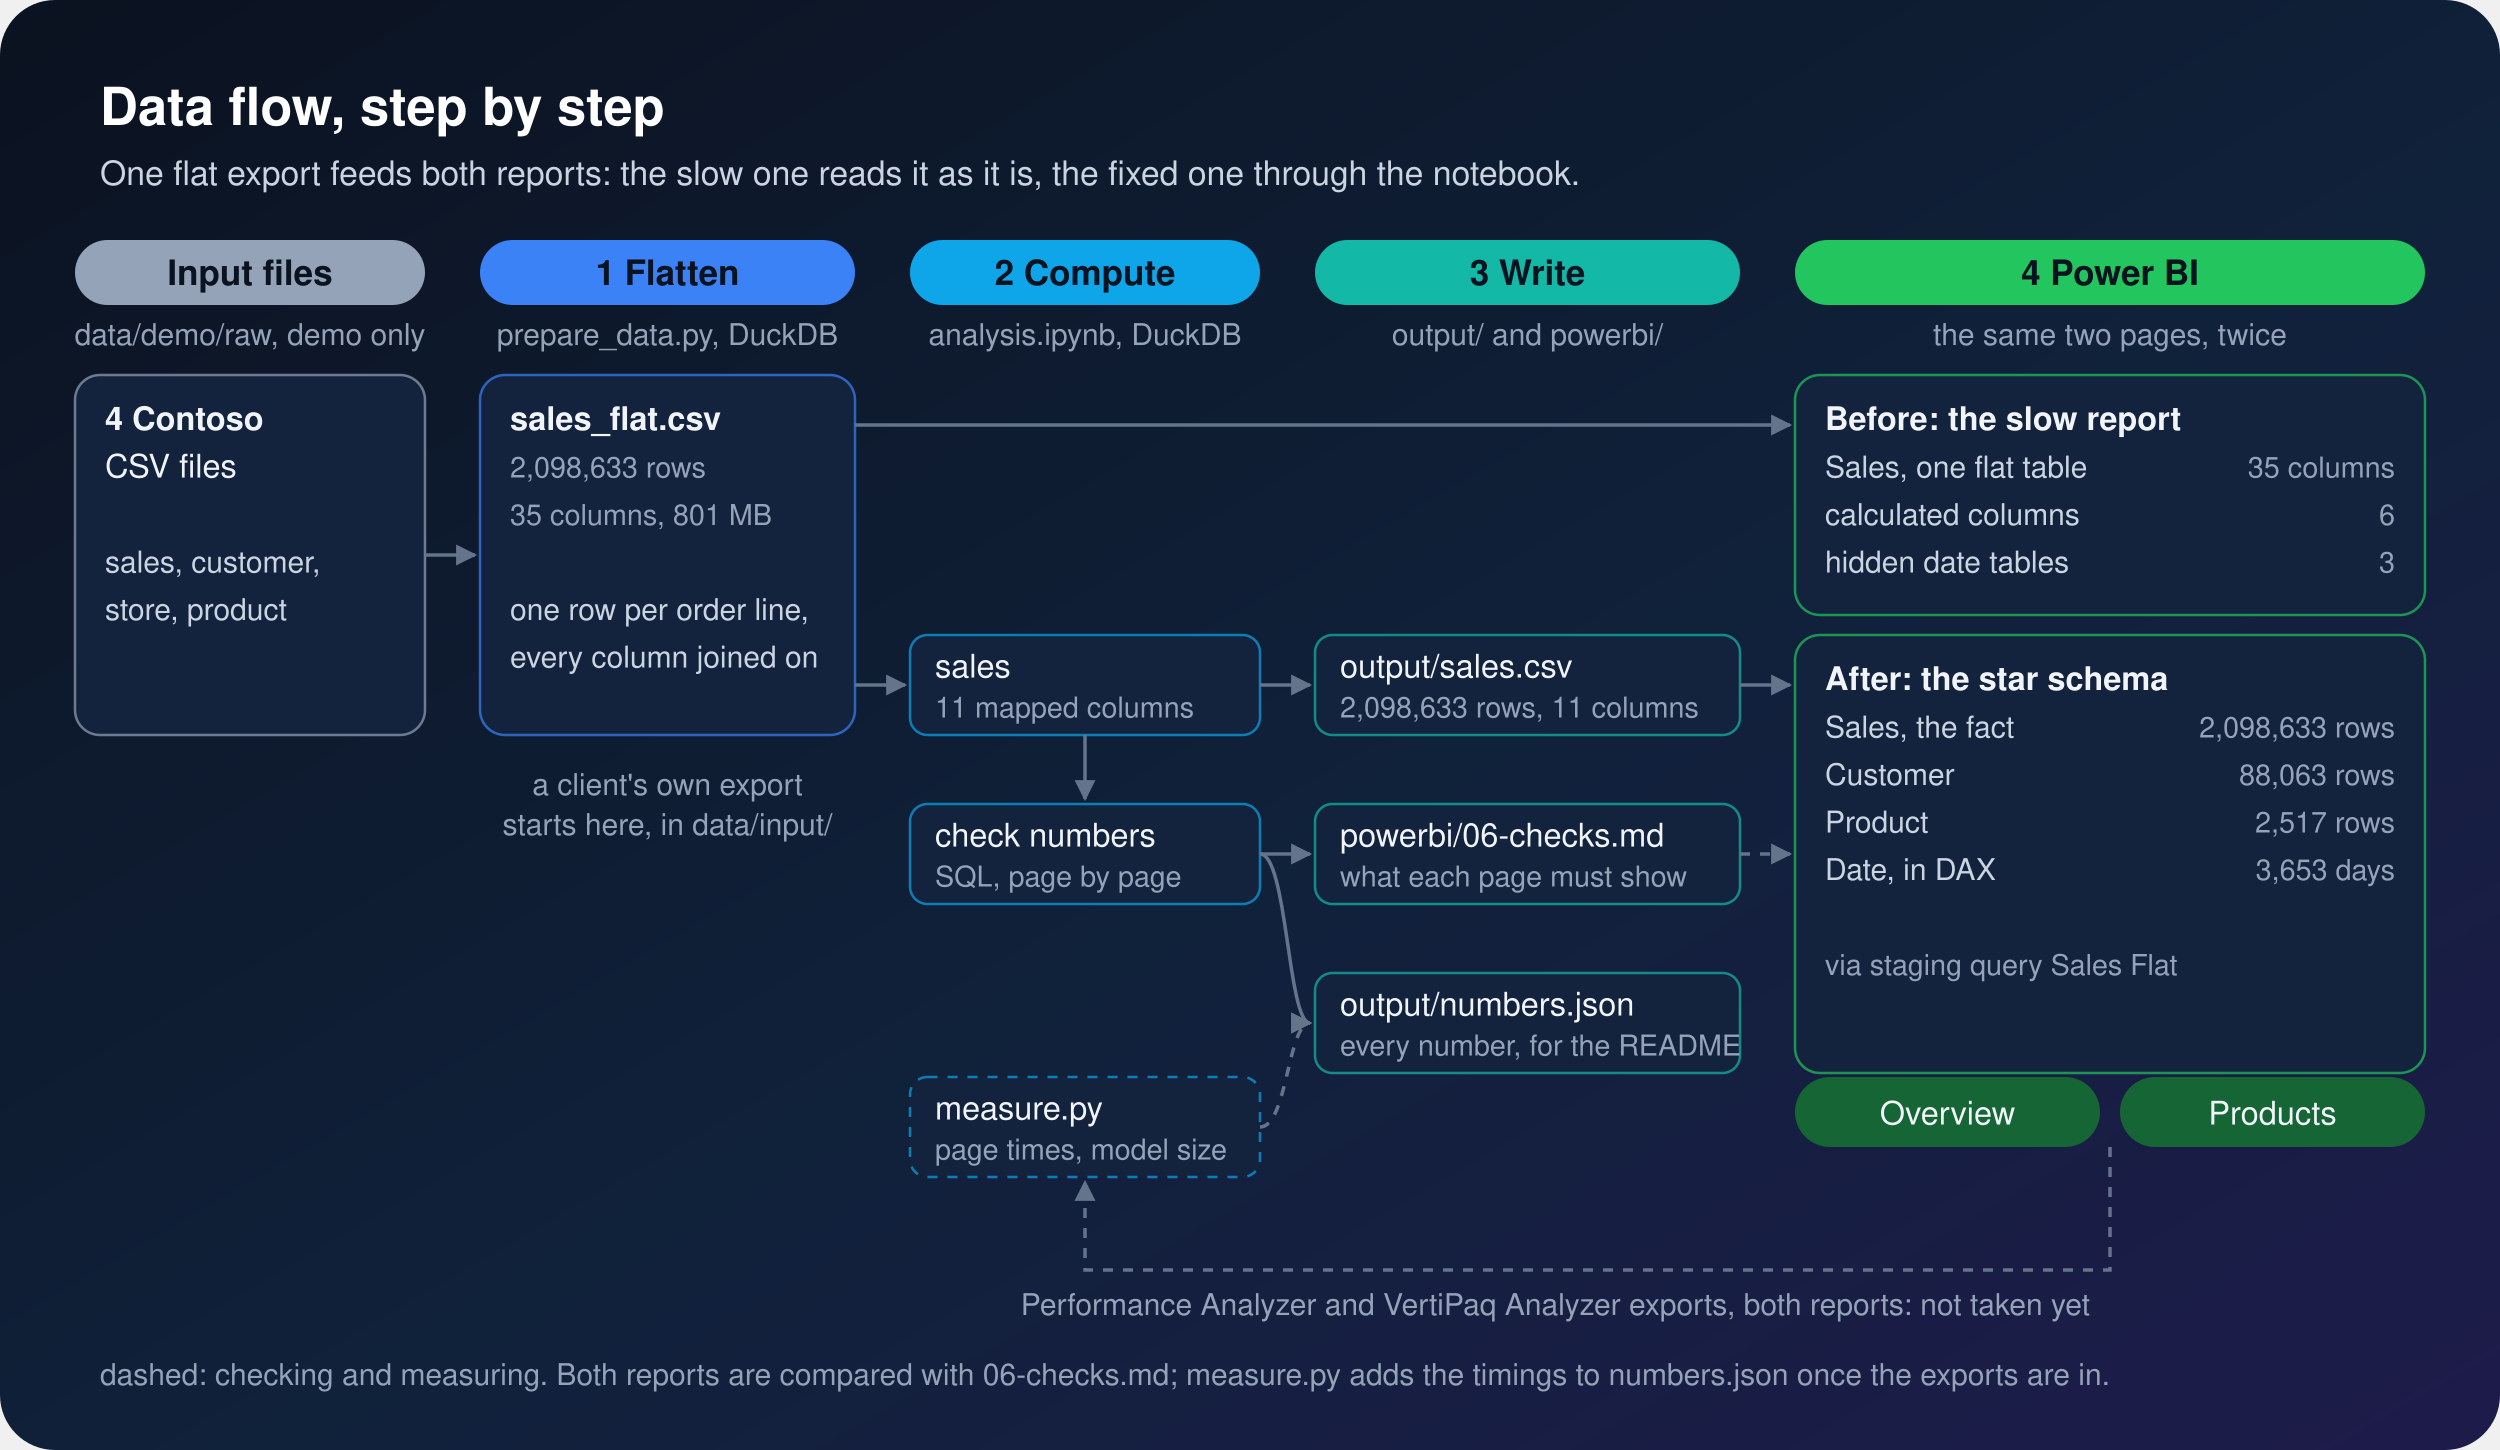
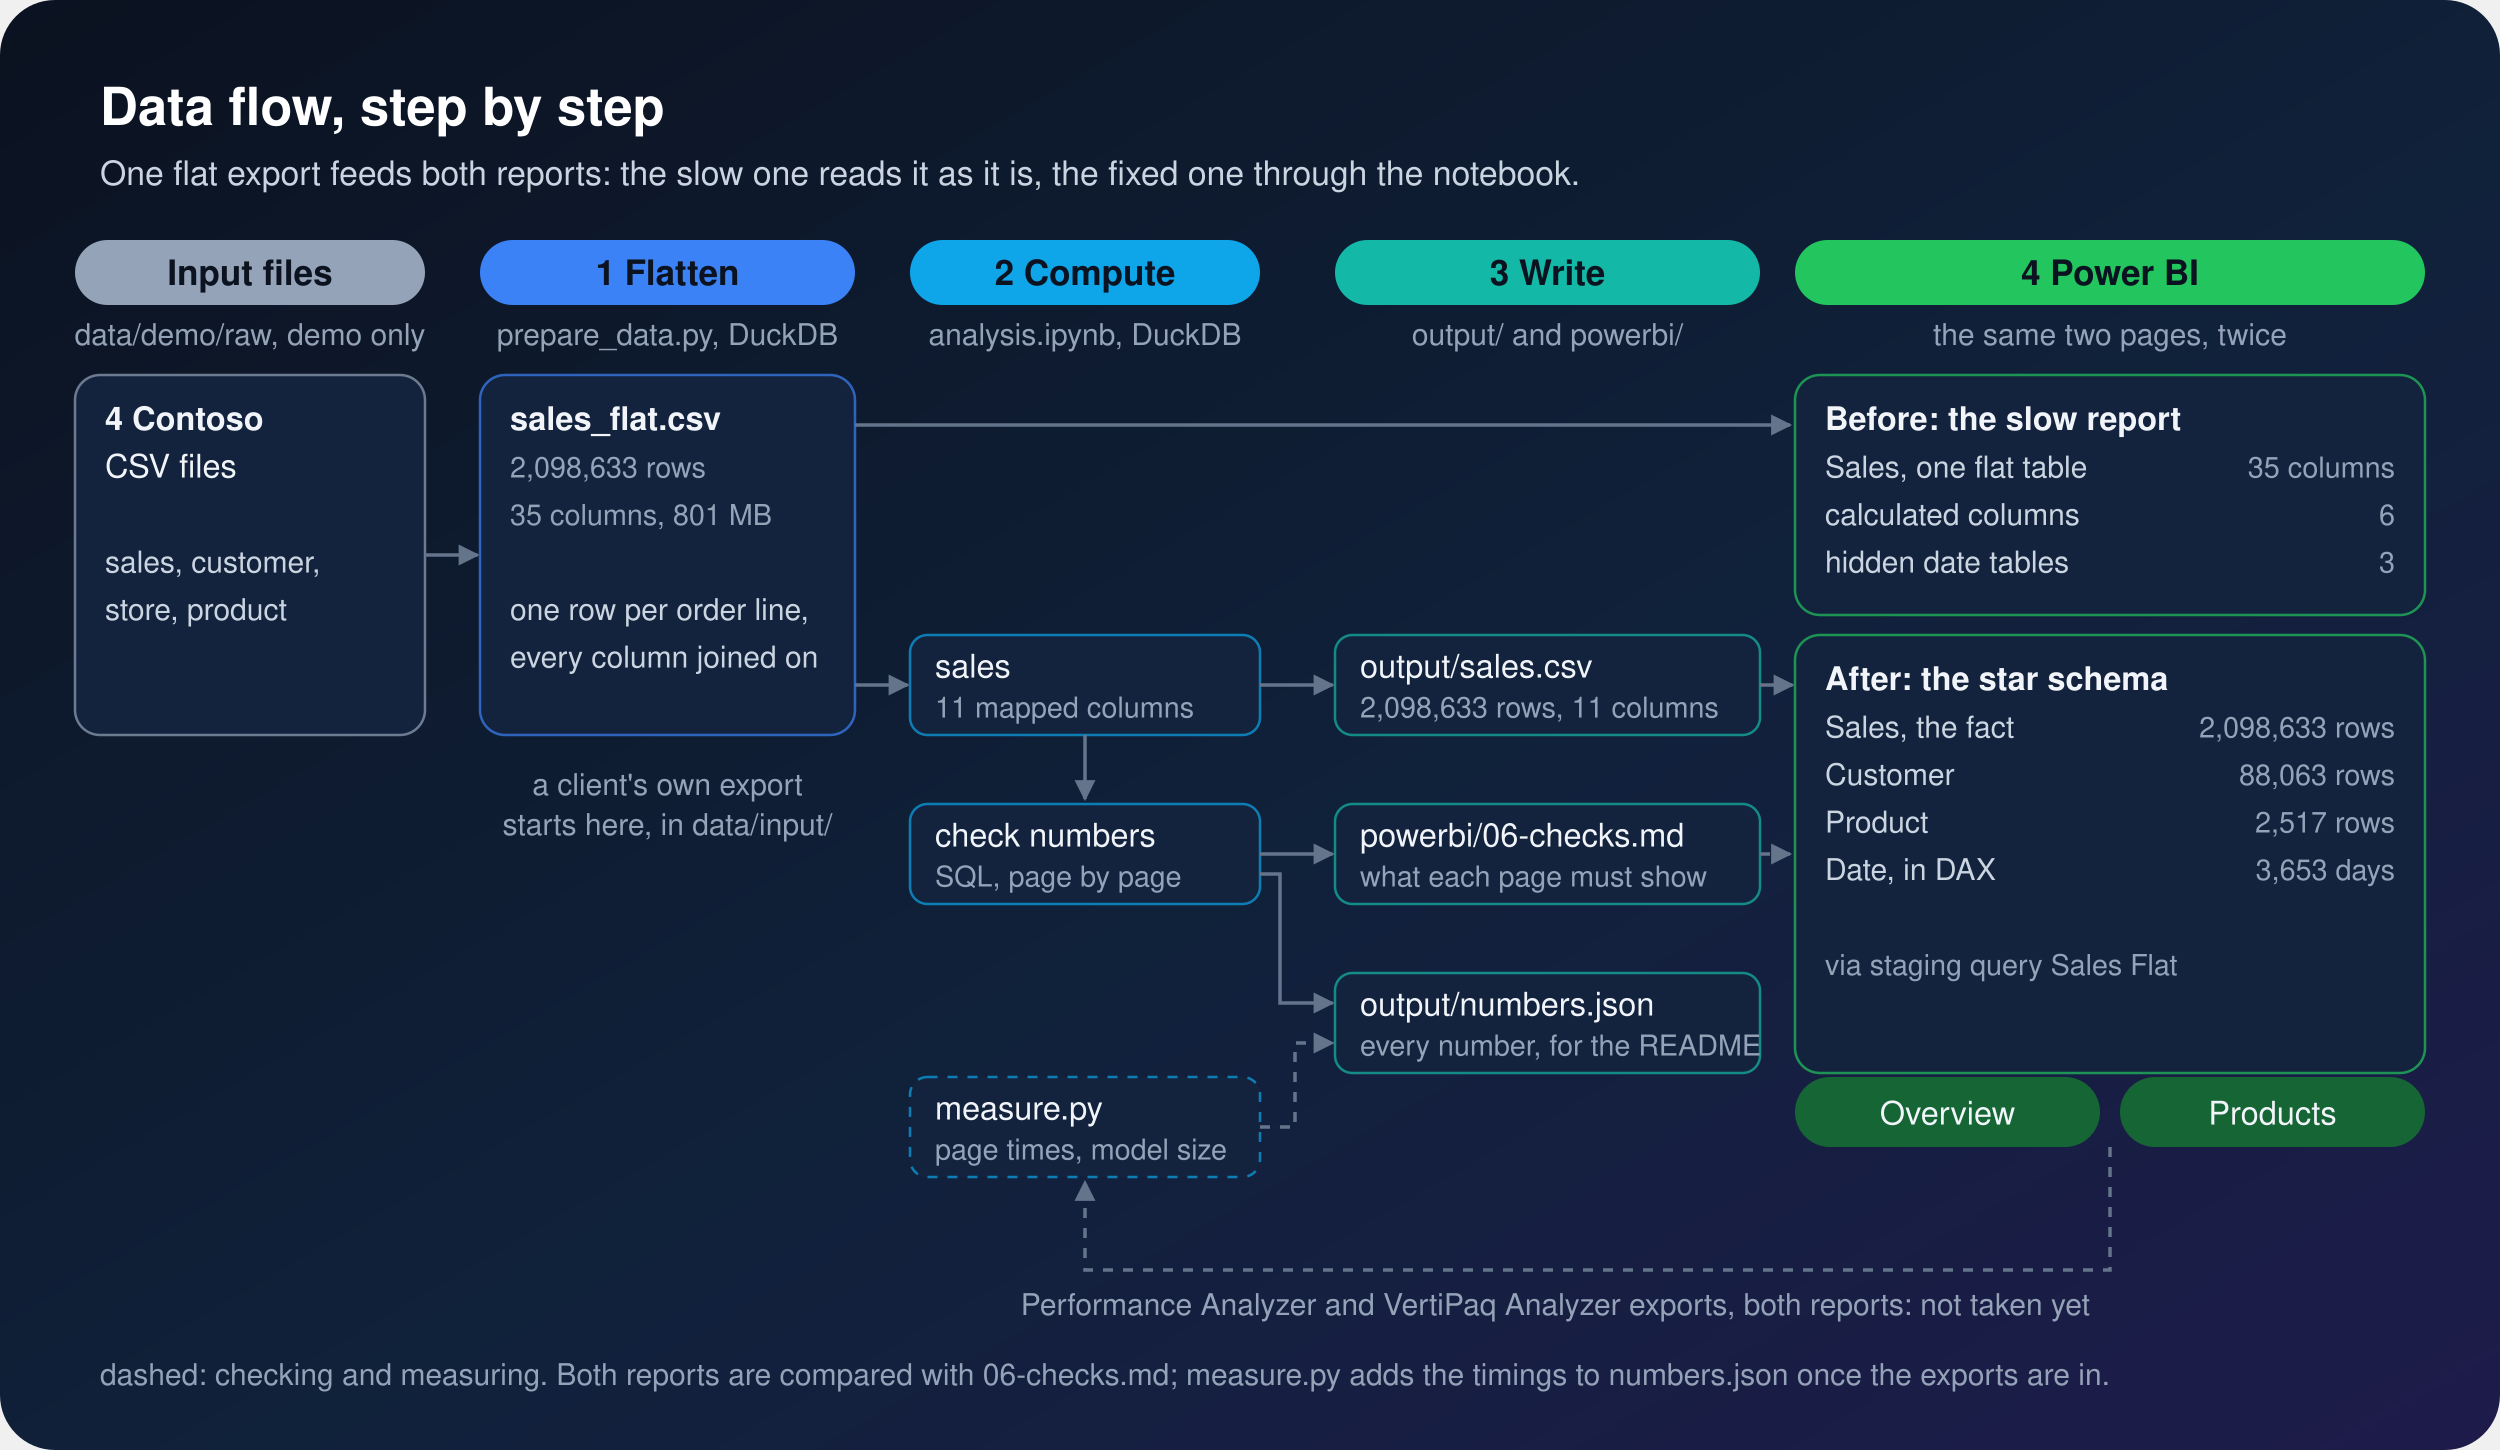
<svg xmlns="http://www.w3.org/2000/svg" viewBox="0 0 1000 580.0" width="1000" height="580.0" role="img" aria-label="Data flow, step by step: prepare_data.py (demo only) joins four Contoso CSV files (sales, customer, store, product) into data/input/sales_flat.csv, 2,098,633 order lines and 35 columns. The slow report reads it as is: one flat Sales table, 6 calculated columns and 3 hidden date tables. The notebook loads the 11 mapped columns into DuckDB, computes every check number in SQL and writes output/sales.csv (2,098,633 rows, 11 columns), powerbi/06-checks.md and output/numbers.json. The fixed report reads output/sales.csv through the staging query Sales Flat into a star: Sales (2,098,633 rows), Customer (88,063), Product (2,517) and Date (3,653 days, in DAX). Both reports have the Overview and Products pages. measure.py will read the Performance Analyzer and VertiPaq Analyzer exports of both reports; they are not taken yet.">
  <defs>
    <linearGradient id="bg" x1="0" y1="0" x2="1" y2="1">
      <stop offset="0" stop-color="#0B1220" />
      <stop offset="0.55" stop-color="#10213A" />
      <stop offset="1" stop-color="#1E1B4B" />
    </linearGradient>
    <marker id="arrow" viewBox="0 0 10 10" refX="9" refY="5" markerWidth="6" markerHeight="6" orient="auto">
      <path d="M0 0 L10 5 L0 10 Z" fill="#64748B" />
    </marker>
  </defs>
  <style>
    text { font-family: "Segoe UI", -apple-system, Helvetica, Arial, sans-serif; }
    .title { font-size: 21px; font-weight: 700; fill: #FFFFFF; }
    .sub { font-size: 13.5px; fill: #CBD5E1; }
    .layer { font-size: 14px; font-weight: 700; fill: #0B1220; }
    .where { font-size: 12px; fill: #94A3B8; }
    .name { font-size: 13px; fill: #F1F5F9; }
    .count { font-size: 11.5px; fill: #94A3B8; }
    .note { font-size: 12px; fill: #CBD5E1; }
    .col { font-size: 12.5px; fill: #E2E8F0; }
    .key { font-size: 11px; font-weight: 700; }
    .edge { fill: none; stroke: #64748B; stroke-width: 1.4; }
  </style>
  <rect width="1000" height="580.0" rx="22" fill="url(#bg)" />
  <text x="40" y="50" class="title">Data flow, step by step</text>
  <text x="40" y="74" class="sub">One flat export feeds both reports: the slow one reads it as it is, the fixed one through the notebook.</text>
  <rect x="30" y="96" width="140" height="26" rx="13" fill="#94A3B8" />
  <text x="100.0" y="114" class="layer" text-anchor="middle">Input files</text>
  <text x="100.0" y="138" class="where" text-anchor="middle">data/demo/raw, demo only</text>
  <rect x="192" y="96" width="150" height="26" rx="13" fill="#3B82F6" />
  <text x="267.0" y="114" class="layer" text-anchor="middle">1  Flatten</text>
  <text x="267.0" y="138" class="where" text-anchor="middle">prepare_data.py, DuckDB</text>
  <rect x="364" y="96" width="140" height="26" rx="13" fill="#0EA5E9" />
  <text x="434.0" y="114" class="layer" text-anchor="middle">2  Compute</text>
  <text x="434.0" y="138" class="where" text-anchor="middle">analysis.ipynb, DuckDB</text>
-   <rect x="526" y="96" width="170" height="26" rx="13" fill="#14B8A6" />
-   <text x="611.0" y="114" class="layer" text-anchor="middle">3  Write</text>
-   <text x="611.0" y="138" class="where" text-anchor="middle">output/ and powerbi/</text>
+   <rect x="534" y="96" width="170" height="26" rx="13" fill="#14B8A6" />
+   <text x="619.0" y="114" class="layer" text-anchor="middle">3  Write</text>
+   <text x="619.0" y="138" class="where" text-anchor="middle">output/ and powerbi/</text>
  <rect x="718" y="96" width="252" height="26" rx="13" fill="#22C55E" />
  <text x="844.0" y="114" class="layer" text-anchor="middle">4  Power BI</text>
  <text x="844.0" y="138" class="where" text-anchor="middle">the same two pages, twice</text>
  <rect x="30" y="150" width="140" height="144" rx="10" fill="#13233D" stroke="#94A3B8" stroke-opacity="0.7" />
  <text x="42" y="172" class="name" font-weight="700">4 Contoso</text>
  <text x="42" y="191" class="name">CSV files</text>
  <text x="42" y="229" class="note">sales, customer,</text>
  <text x="42" y="248" class="note">store, product</text>
  <rect x="192" y="150" width="150" height="144" rx="10" fill="#13233D" stroke="#3B82F6" stroke-opacity="0.7" />
  <text x="204" y="172" class="name" font-weight="700">sales_flat.csv</text>
  <text x="204" y="191" class="count">2,098,633 rows</text>
  <text x="204" y="210" class="count">35 columns, 801 MB</text>
  <text x="204" y="248" class="note">one row per order line,</text>
  <text x="204" y="267" class="note">every column joined on</text>
  <text x="267" y="318" class="where" text-anchor="middle">a client's own export</text>
  <text x="267" y="334" class="where" text-anchor="middle">starts here, in data/input/</text>
-   <path d="M170 222.0 C181.0 222.0 181.0 222.0 190 222.0" class="edge" marker-end="url(#arrow)" />
+   <path d="M170 222.0 H191" class="edge" marker-end="url(#arrow)" />
  <rect x="364" y="254" width="140" height="40" rx="7" fill="#13233D" stroke="#0EA5E9" stroke-opacity="0.7" />
  <text x="374" y="271" class="name">sales</text>
  <text x="374" y="287" class="count">11 mapped columns</text>
  <rect x="364" y="321.6" width="140" height="40" rx="7" fill="#13233D" stroke="#0EA5E9" stroke-opacity="0.7" />
  <text x="374" y="338.6" class="name">check numbers</text>
  <text x="374" y="354.6" class="count">SQL, page by page</text>
-   <path d="M342 274.0 C353.0 274.0 353.0 274.0 362 274.0" class="edge" marker-end="url(#arrow)" />
+   <path d="M342 274.0 H363" class="edge" marker-end="url(#arrow)" />
  <line x1="434" y1="294" x2="434" y2="319.6" class="edge" marker-end="url(#arrow)" />
-   <rect x="526" y="254" width="170" height="40" rx="7" fill="#13233D" stroke="#14B8A6" stroke-opacity="0.7" />
-   <text x="536" y="271" class="name">output/sales.csv</text>
-   <text x="536" y="287" class="count">2,098,633 rows, 11 columns</text>
-   <rect x="526" y="321.6" width="170" height="40" rx="7" fill="#13233D" stroke="#14B8A6" stroke-opacity="0.7" />
-   <text x="536" y="338.6" class="name">powerbi/06-checks.md</text>
-   <text x="536" y="354.6" class="count">what each page must show</text>
-   <rect x="526" y="389.2" width="170" height="40" rx="7" fill="#13233D" stroke="#14B8A6" stroke-opacity="0.7" />
-   <text x="536" y="406.2" class="name">output/numbers.json</text>
-   <text x="536" y="422.2" class="count">every number, for the README</text>
-   <path d="M504 274.0 C515.0 274.0 515.0 274.0 524 274.0" class="edge" marker-end="url(#arrow)" />
-   <path d="M504 341.6 C515.0 341.6 515.0 341.6 524 341.6" class="edge" marker-end="url(#arrow)" />
-   <path d="M504 341.6 C515.0 341.6 515.0 409.2 524 409.2" class="edge" marker-end="url(#arrow)" />
+   <rect x="534" y="254" width="170" height="40" rx="7" fill="#13233D" stroke="#14B8A6" stroke-opacity="0.7" />
+   <text x="544" y="271" class="name">output/sales.csv</text>
+   <text x="544" y="287" class="count">2,098,633 rows, 11 columns</text>
+   <rect x="534" y="321.6" width="170" height="40" rx="7" fill="#13233D" stroke="#14B8A6" stroke-opacity="0.7" />
+   <text x="544" y="338.6" class="name">powerbi/06-checks.md</text>
+   <text x="544" y="354.6" class="count">what each page must show</text>
+   <rect x="534" y="389.2" width="170" height="40" rx="7" fill="#13233D" stroke="#14B8A6" stroke-opacity="0.7" />
+   <text x="544" y="406.2" class="name">output/numbers.json</text>
+   <text x="544" y="422.2" class="count">every number, for the README</text>
+   <path d="M504 274.0 H533" class="edge" marker-end="url(#arrow)" />
+   <path d="M504 341.6 H533" class="edge" marker-end="url(#arrow)" />
+   <path d="M504 349.6 H512 V401.2 H533" class="edge" marker-end="url(#arrow)" />
  <rect x="718" y="150" width="252" height="96" rx="10" fill="#13233D" stroke="#22C55E" stroke-opacity="0.7" />
  <text x="730" y="172" class="name" font-weight="700">Before: the slow report</text>
  <text x="730" y="191" class="note">Sales, one flat table</text>
  <text x="958" y="191" class="count" text-anchor="end">35 columns</text>
  <text x="730" y="210" class="note">calculated columns</text>
  <text x="958" y="210" class="count" text-anchor="end">6</text>
  <text x="730" y="229" class="note">hidden date tables</text>
  <text x="958" y="229" class="count" text-anchor="end">3</text>
  <rect x="718" y="254" width="252" height="175.2" rx="10" fill="#13233D" stroke="#22C55E" stroke-opacity="0.7" />
  <text x="730" y="276" class="name" font-weight="700">After: the star schema</text>
  <text x="730" y="295" class="note">Sales, the fact</text>
  <text x="958" y="295" class="count" text-anchor="end">2,098,633 rows</text>
  <text x="730" y="314" class="note">Customer</text>
  <text x="958" y="314" class="count" text-anchor="end">88,063 rows</text>
  <text x="730" y="333" class="note">Product</text>
  <text x="958" y="333" class="count" text-anchor="end">2,517 rows</text>
  <text x="730" y="352" class="note">Date, in DAX</text>
  <text x="958" y="352" class="count" text-anchor="end">3,653 days</text>
  <text x="730" y="390" class="count">via staging query Sales Flat</text>
  <line x1="342" y1="170.0" x2="716" y2="170.0" class="edge" marker-end="url(#arrow)" />
-   <path d="M696 274.0 C707.0 274.0 707.0 274.0 716 274.0" class="edge" marker-end="url(#arrow)" />
-   <path d="M696 341.6 H716" class="edge" stroke-dasharray="4 4" marker-end="url(#arrow)" />
+   <path d="M704 274.0 H717" class="edge" marker-end="url(#arrow)" />
+   <path d="M704 341.6 H716" class="edge" stroke-dasharray="4 4" marker-end="url(#arrow)" />
  <rect x="718.0" y="430.8" width="122.0" height="28" rx="14" fill="#166534" />
  <text x="779.0" y="449.8" class="name" text-anchor="middle">Overview</text>
  <rect x="848.0" y="430.8" width="122.0" height="28" rx="14" fill="#166534" />
  <text x="909.0" y="449.8" class="name" text-anchor="middle">Products</text>
  <rect x="364" y="430.8" width="140" height="40" rx="7" fill="#13233D" stroke="#0EA5E9" stroke-opacity="0.7" stroke-dasharray="4 4" />
  <text x="374" y="447.8" class="name">measure.py</text>
  <text x="374" y="463.8" class="count">page times, model size</text>
  <path d="M844.0 458.8 V508.0 H434 V472.8" class="edge" stroke-dasharray="4 4" marker-end="url(#arrow)" />
  <text x="836.0" y="526.0" class="where" text-anchor="end">Performance Analyzer and VertiPaq Analyzer exports, both reports: not taken yet</text>
-   <path d="M504 450.8 C515.0 450.8 515.0 409.2 524 409.2" class="edge" stroke-dasharray="4 4" marker-end="url(#arrow)" />
+   <path d="M504 450.8 H518 V417.2 H533" class="edge" stroke-dasharray="4 4" marker-end="url(#arrow)" />
  <text x="40" y="554.0" class="where">dashed: checking and measuring. Both reports are compared with 06-checks.md; measure.py adds the timings to numbers.json once the exports are in.</text>
</svg>
